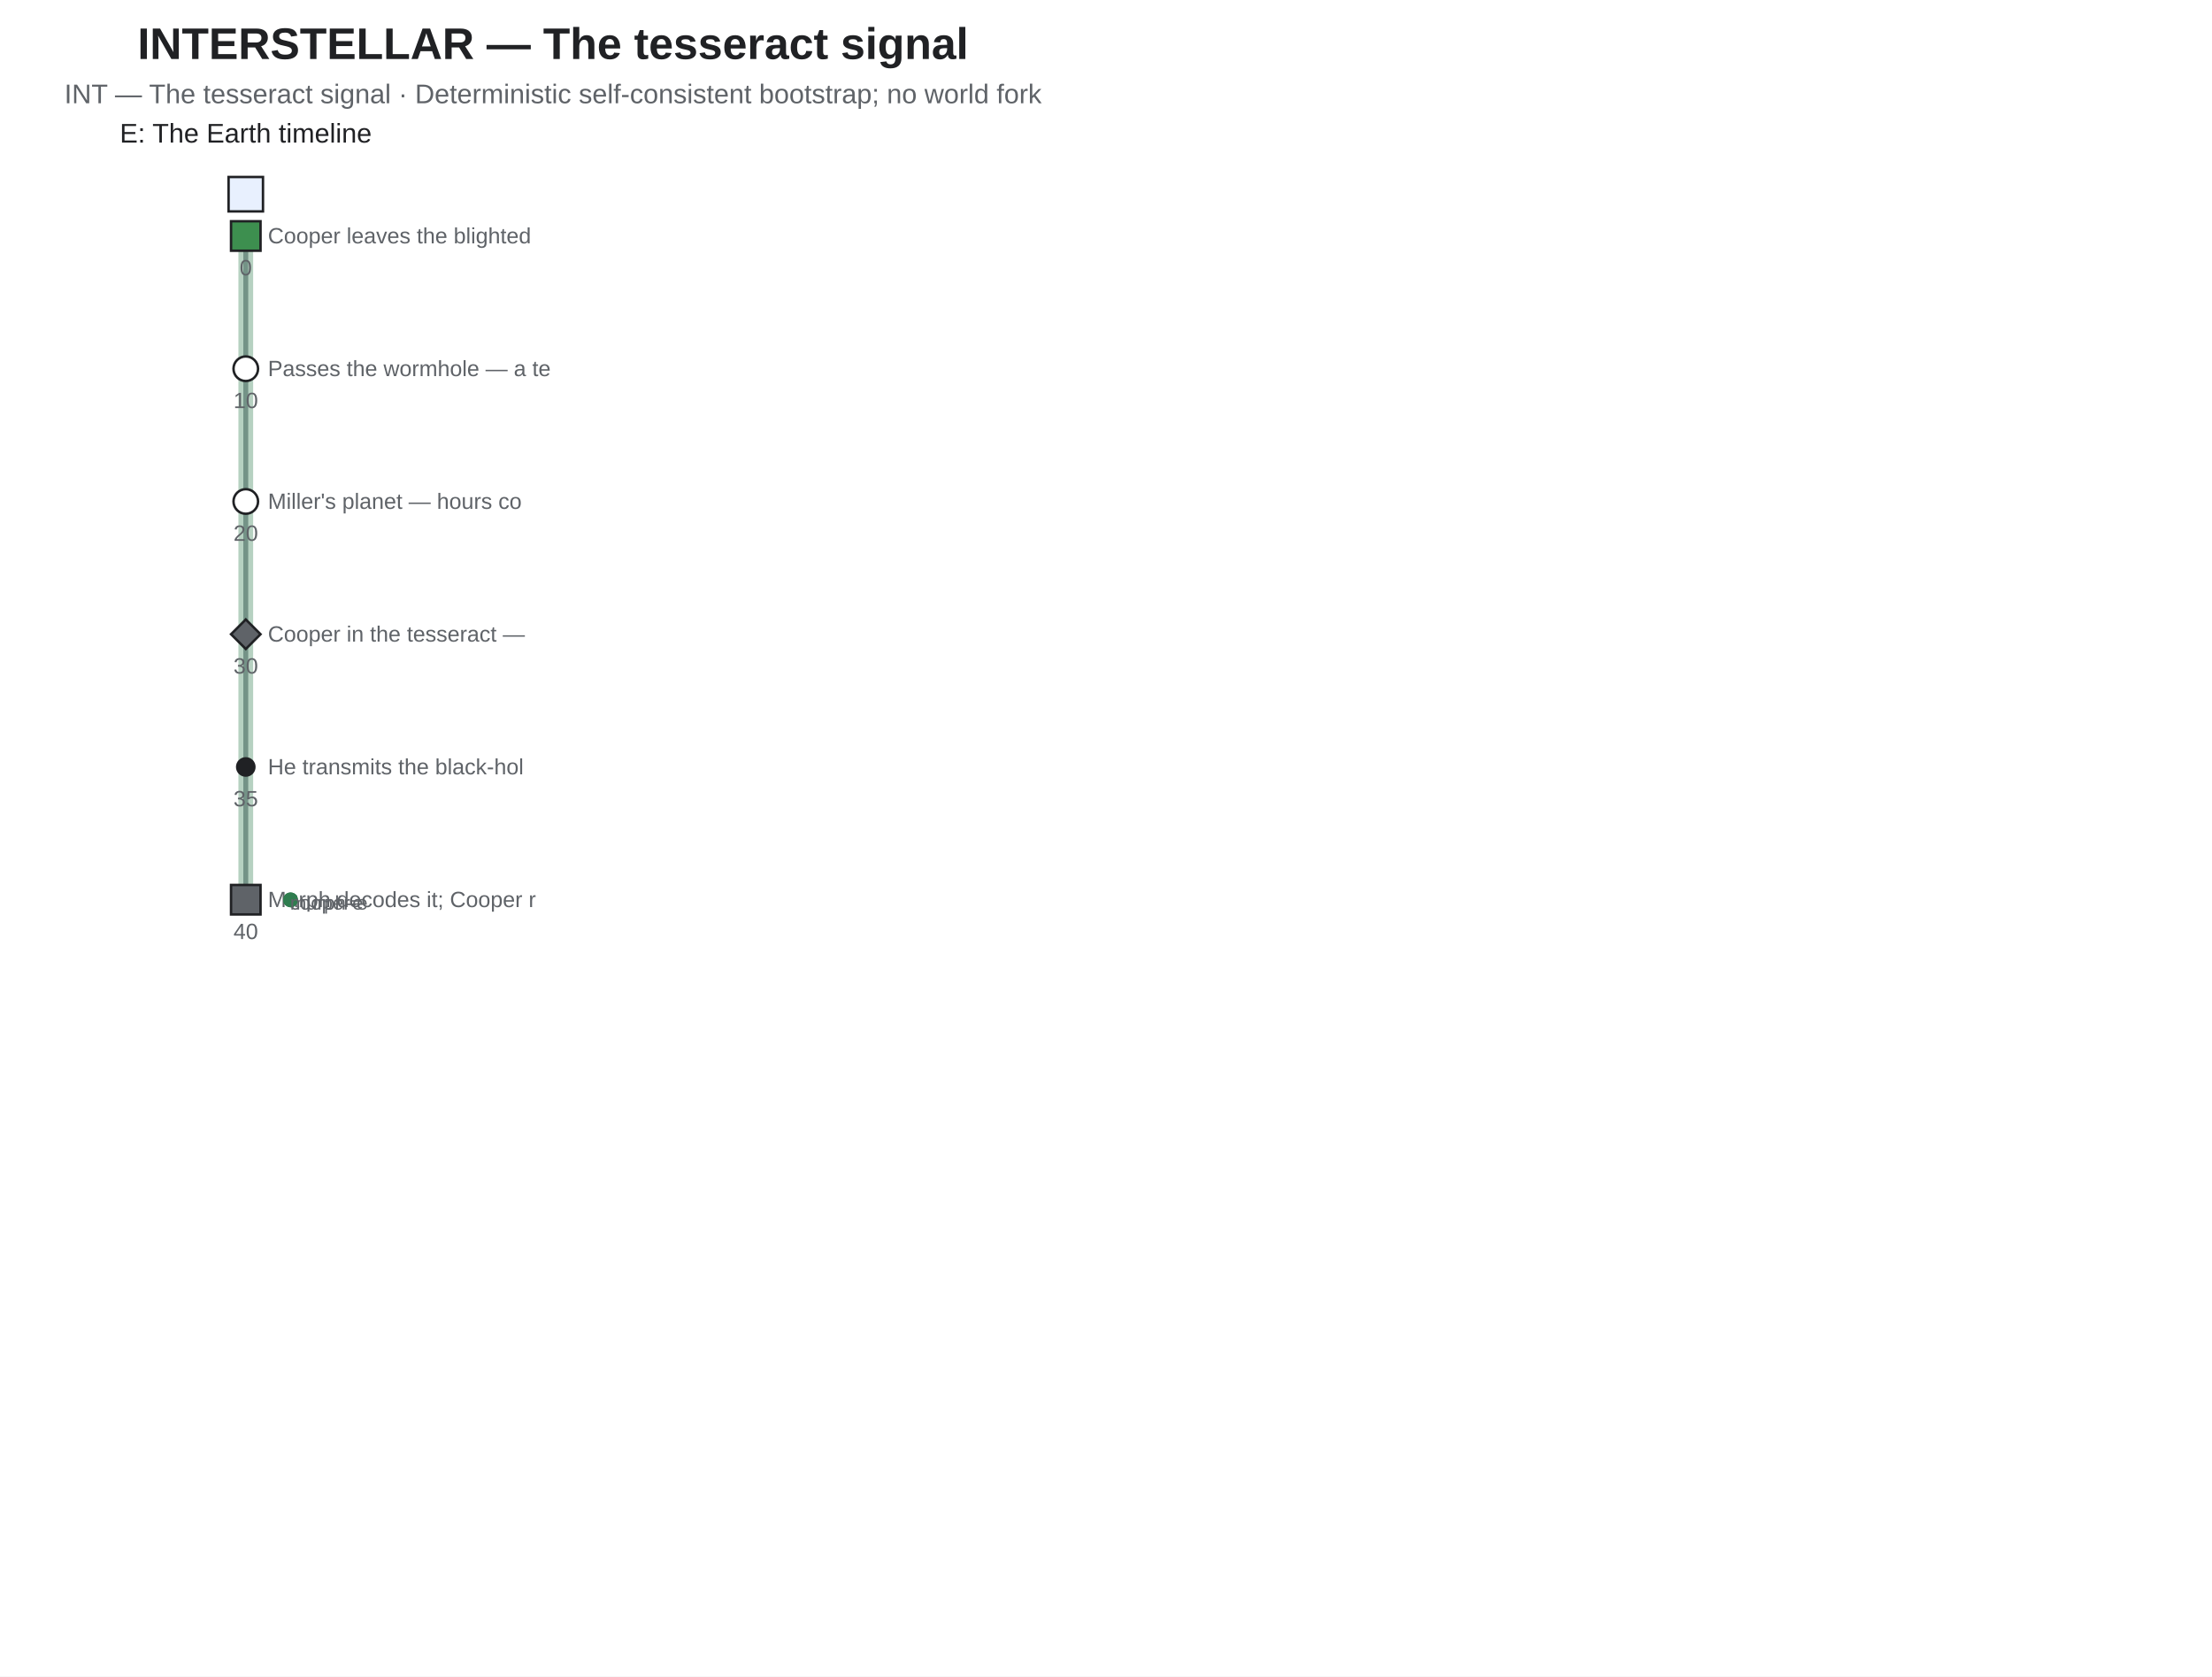
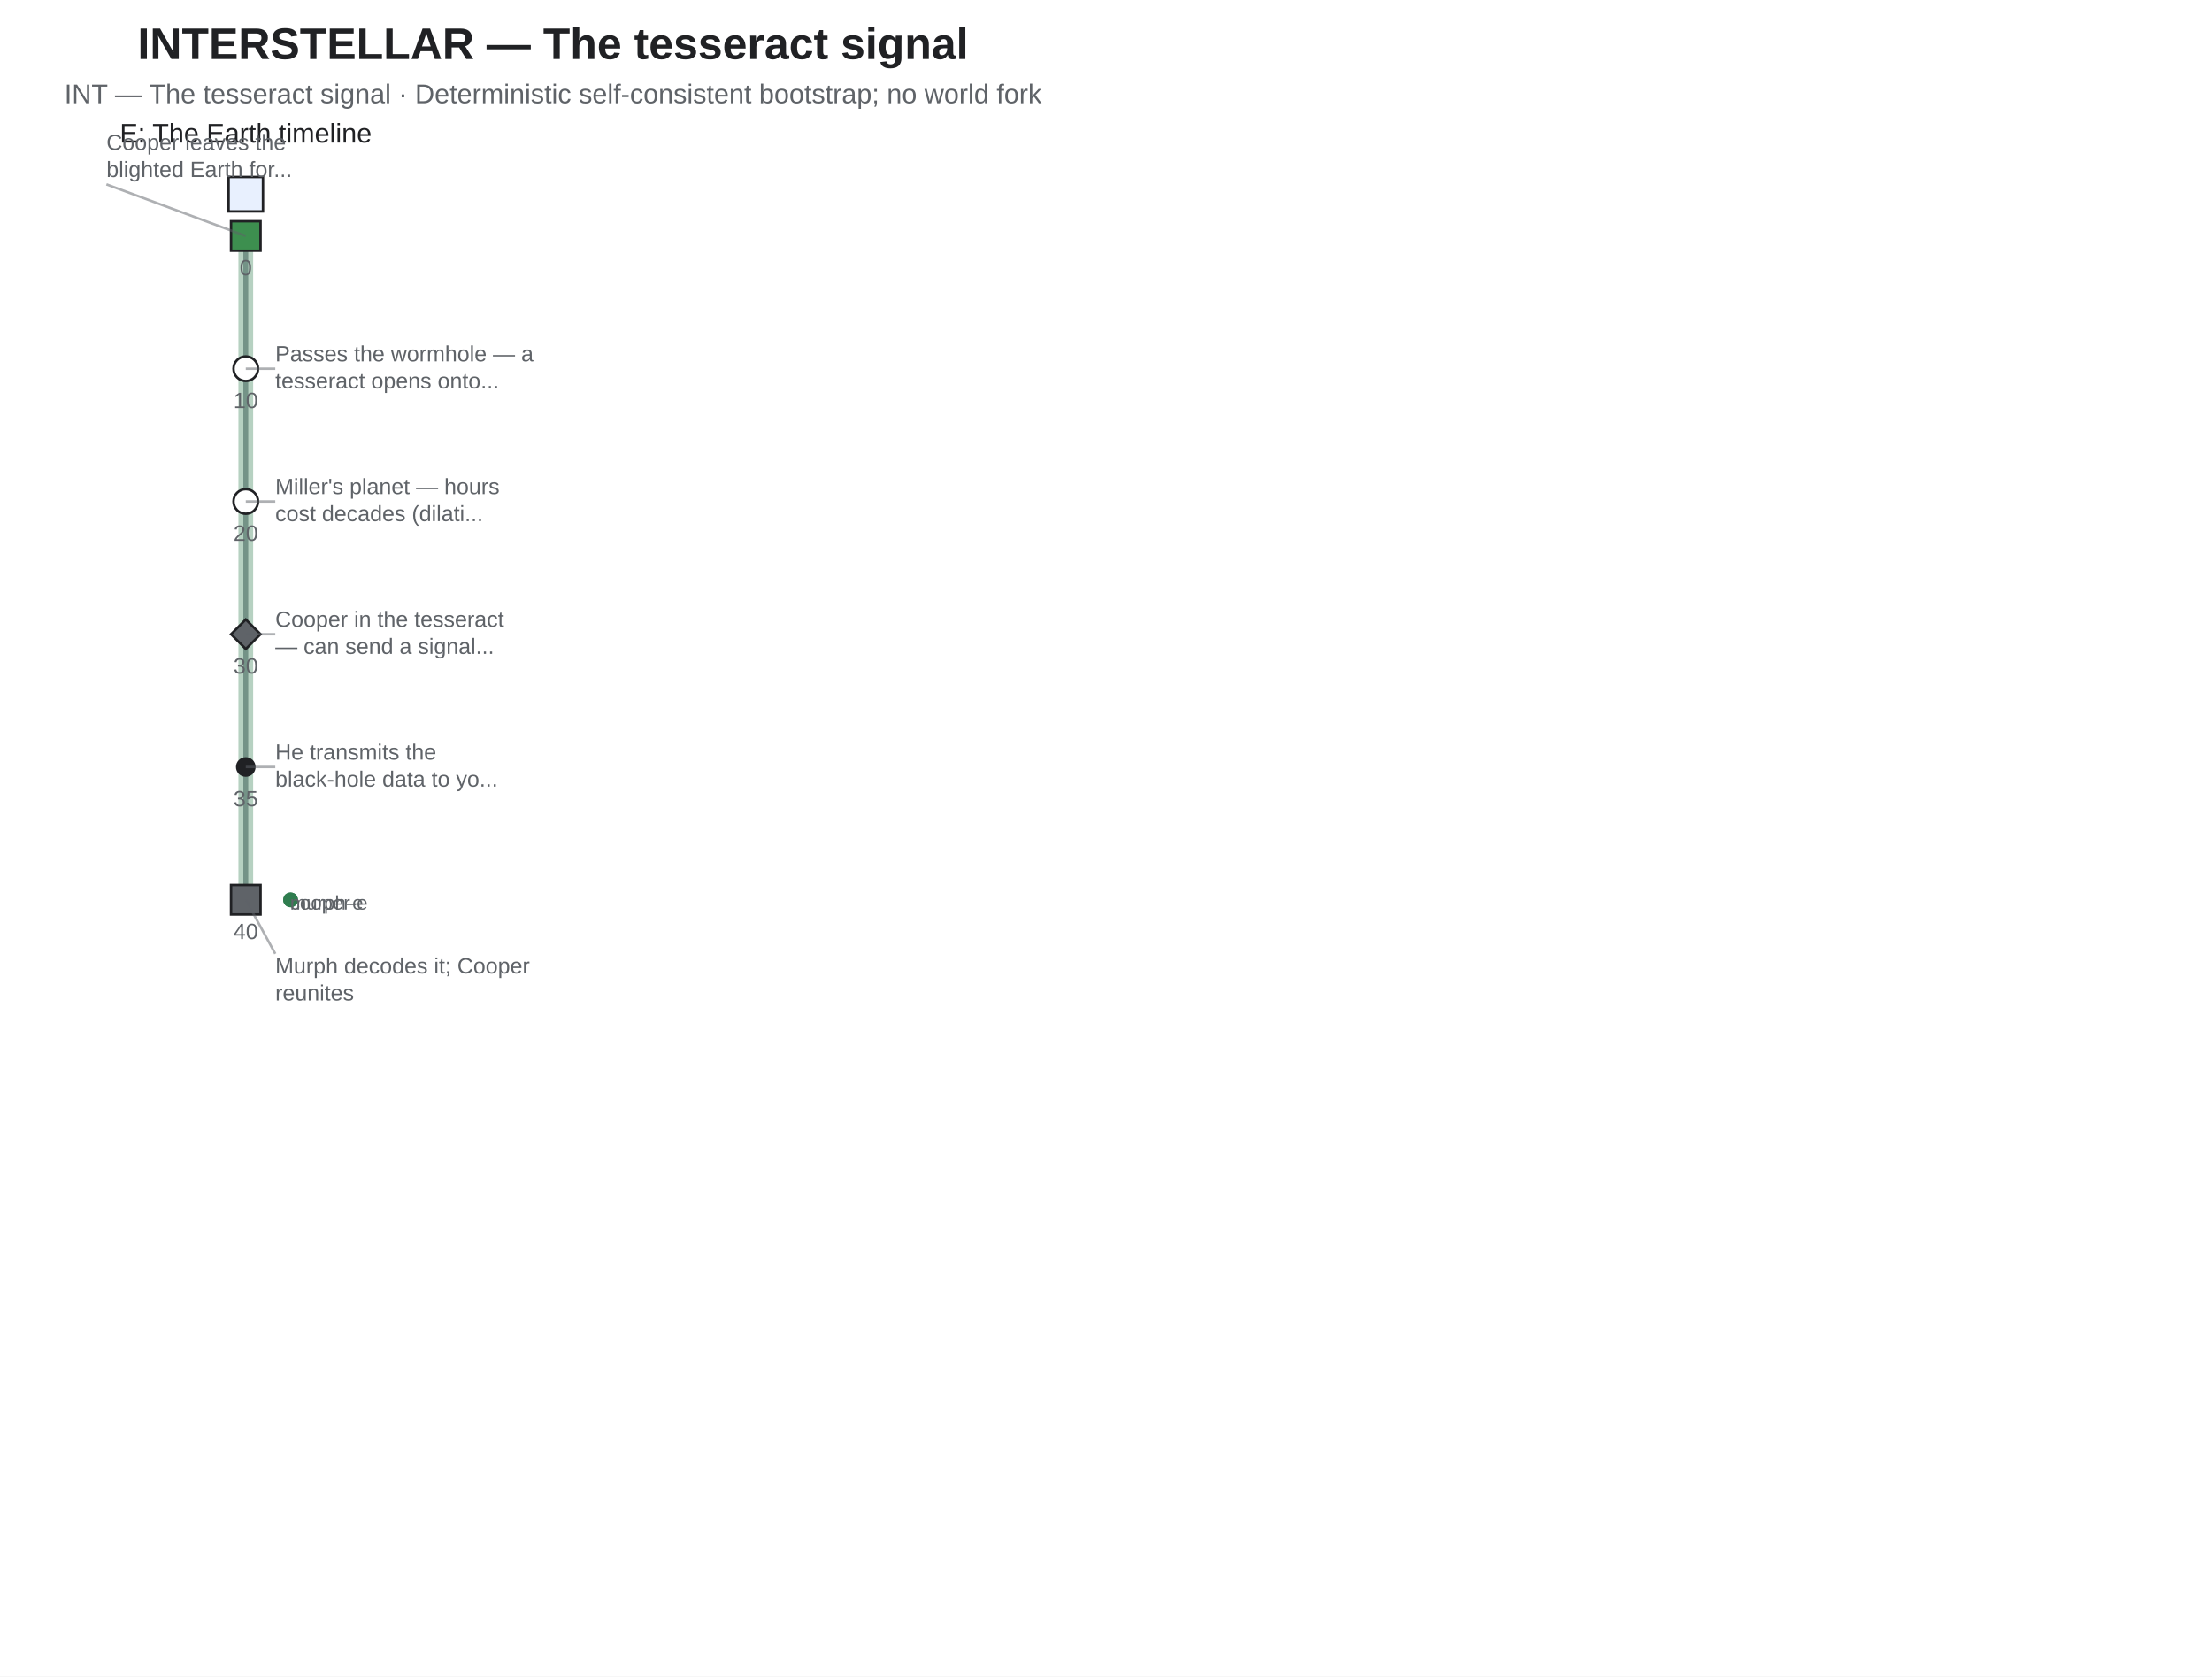
<svg xmlns="http://www.w3.org/2000/svg" width="900" height="682" viewBox="0 0 900 682" font-family="Arial, Helvetica, sans-serif">
  <rect width="900" height="682" fill="#ffffff" />
  <g transform="translate(0,0)">
    <text x="225" y="24" text-anchor="middle" font-size="18" font-weight="bold" fill="#202124">INTERSTELLAR — The tesseract signal</text>
    <text x="225" y="42" text-anchor="middle" font-size="11" fill="#5f6368">INT — The tesseract signal · Deterministic self-consistent bootstrap; no world fork</text>
    <line x1="100.0" y1="90.0" x2="100.0" y2="366.0" stroke="#9aa0a6" stroke-width="2" stroke-opacity="1.0" />
    <rect x="93.0" y="72.0" width="14" height="14" fill="#e8f0fe" stroke="#202124" />
    <text x="100.0" y="58.0" text-anchor="middle" font-size="11" fill="#202124">E: The Earth timeline</text>
    <line x1="100.0" y1="96.0" x2="100.0" y2="366.0" stroke="#2f7d4f" stroke-width="6" stroke-opacity="0.35" stroke-linecap="round" />
    <rect x="94.0" y="90.0" width="12" height="12" fill="#3d8f4f" stroke="#202124" />
    <text x="100.0" y="112.0" text-anchor="middle" font-size="9" fill="#5f6368">0</text>
-     <text x="109.0" y="99.0" font-size="9" fill="#5f6368">Cooper leaves the blighted</text>
    <circle cx="100.0" cy="150.0" r="5" fill="#ffffff" stroke="#202124" />
    <text x="100.0" y="166.0" text-anchor="middle" font-size="9" fill="#5f6368">10</text>
-     <text x="109.0" y="153.0" font-size="9" fill="#5f6368">Passes the wormhole — a te</text>
    <circle cx="100.0" cy="204.0" r="5" fill="#ffffff" stroke="#202124" />
    <text x="100.0" y="220.0" text-anchor="middle" font-size="9" fill="#5f6368">20</text>
-     <text x="109.0" y="207.0" font-size="9" fill="#5f6368">Miller's planet — hours co</text>
    <path d="M 100.0 252.0 L 106.0 258.0 L 100.0 264.0 L 94.0 258.0 Z" fill="#5f6368" stroke="#202124" />
    <text x="100.0" y="274.0" text-anchor="middle" font-size="9" fill="#5f6368">30</text>
-     <text x="109.0" y="261.0" font-size="9" fill="#5f6368">Cooper in the tesseract — </text>
    <circle cx="100.0" cy="312.0" r="4" fill="#202124" />
    <text x="100.0" y="328.0" text-anchor="middle" font-size="9" fill="#5f6368">35</text>
-     <text x="109.0" y="315.0" font-size="9" fill="#5f6368">He transmits the black-hol</text>
    <rect x="94.0" y="360.0" width="12" height="12" fill="#5f6368" stroke="#202124" />
    <text x="100.0" y="382.0" text-anchor="middle" font-size="9" fill="#5f6368">40</text>
-     <text x="109.0" y="369.0" font-size="9" fill="#5f6368">Murph decodes it; Cooper r</text>
    <text x="114.0" y="370.0" font-size="14" font-weight="bold" fill="#2f7d4f">●</text>
    <text x="118.0" y="370.0" font-size="8" fill="#5f6368">cooper-e</text>
    <text x="114.0" y="370.0" font-size="14" font-weight="bold" fill="#2f7d4f">●</text>
    <text x="118.0" y="370.0" font-size="8" fill="#5f6368">murph-e</text>
+     <line x1="100.0" y1="96.0" x2="43.3" y2="75.0" stroke="#5f6368" stroke-width="1" stroke-opacity="0.5" />
+     <text x="43.3" y="61.0" font-size="9" fill="#5f6368">Cooper leaves the</text>
+     <text x="43.3" y="72.0" font-size="9" fill="#5f6368">blighted Earth for...</text>
+     <line x1="100.0" y1="150.0" x2="112.0" y2="150.0" stroke="#5f6368" stroke-width="1" stroke-opacity="0.5" />
+     <text x="112.0" y="147.0" font-size="9" fill="#5f6368">Passes the wormhole — a</text>
+     <text x="112.0" y="158.0" font-size="9" fill="#5f6368">tesseract opens onto...</text>
+     <line x1="100.0" y1="204.0" x2="112.0" y2="204.0" stroke="#5f6368" stroke-width="1" stroke-opacity="0.5" />
+     <text x="112.0" y="201.0" font-size="9" fill="#5f6368">Miller's planet — hours</text>
+     <text x="112.0" y="212.0" font-size="9" fill="#5f6368">cost decades (dilati...</text>
+     <line x1="100.0" y1="258.0" x2="112.0" y2="258.0" stroke="#5f6368" stroke-width="1" stroke-opacity="0.5" />
+     <text x="112.0" y="255.0" font-size="9" fill="#5f6368">Cooper in the tesseract</text>
+     <text x="112.0" y="266.0" font-size="9" fill="#5f6368">— can send a signal...</text>
+     <line x1="100.0" y1="312.0" x2="112.0" y2="312.0" stroke="#5f6368" stroke-width="1" stroke-opacity="0.5" />
+     <text x="112.0" y="309.0" font-size="9" fill="#5f6368">He transmits the</text>
+     <text x="112.0" y="320.0" font-size="9" fill="#5f6368">black-hole data to yo...</text>
+     <line x1="100.0" y1="366.0" x2="112.0" y2="388.0" stroke="#5f6368" stroke-width="1" stroke-opacity="0.5" />
+     <text x="112.0" y="396.0" font-size="9" fill="#5f6368">Murph decodes it; Cooper</text>
+     <text x="112.0" y="407.0" font-size="9" fill="#5f6368">reunites</text>
  </g>
</svg>
